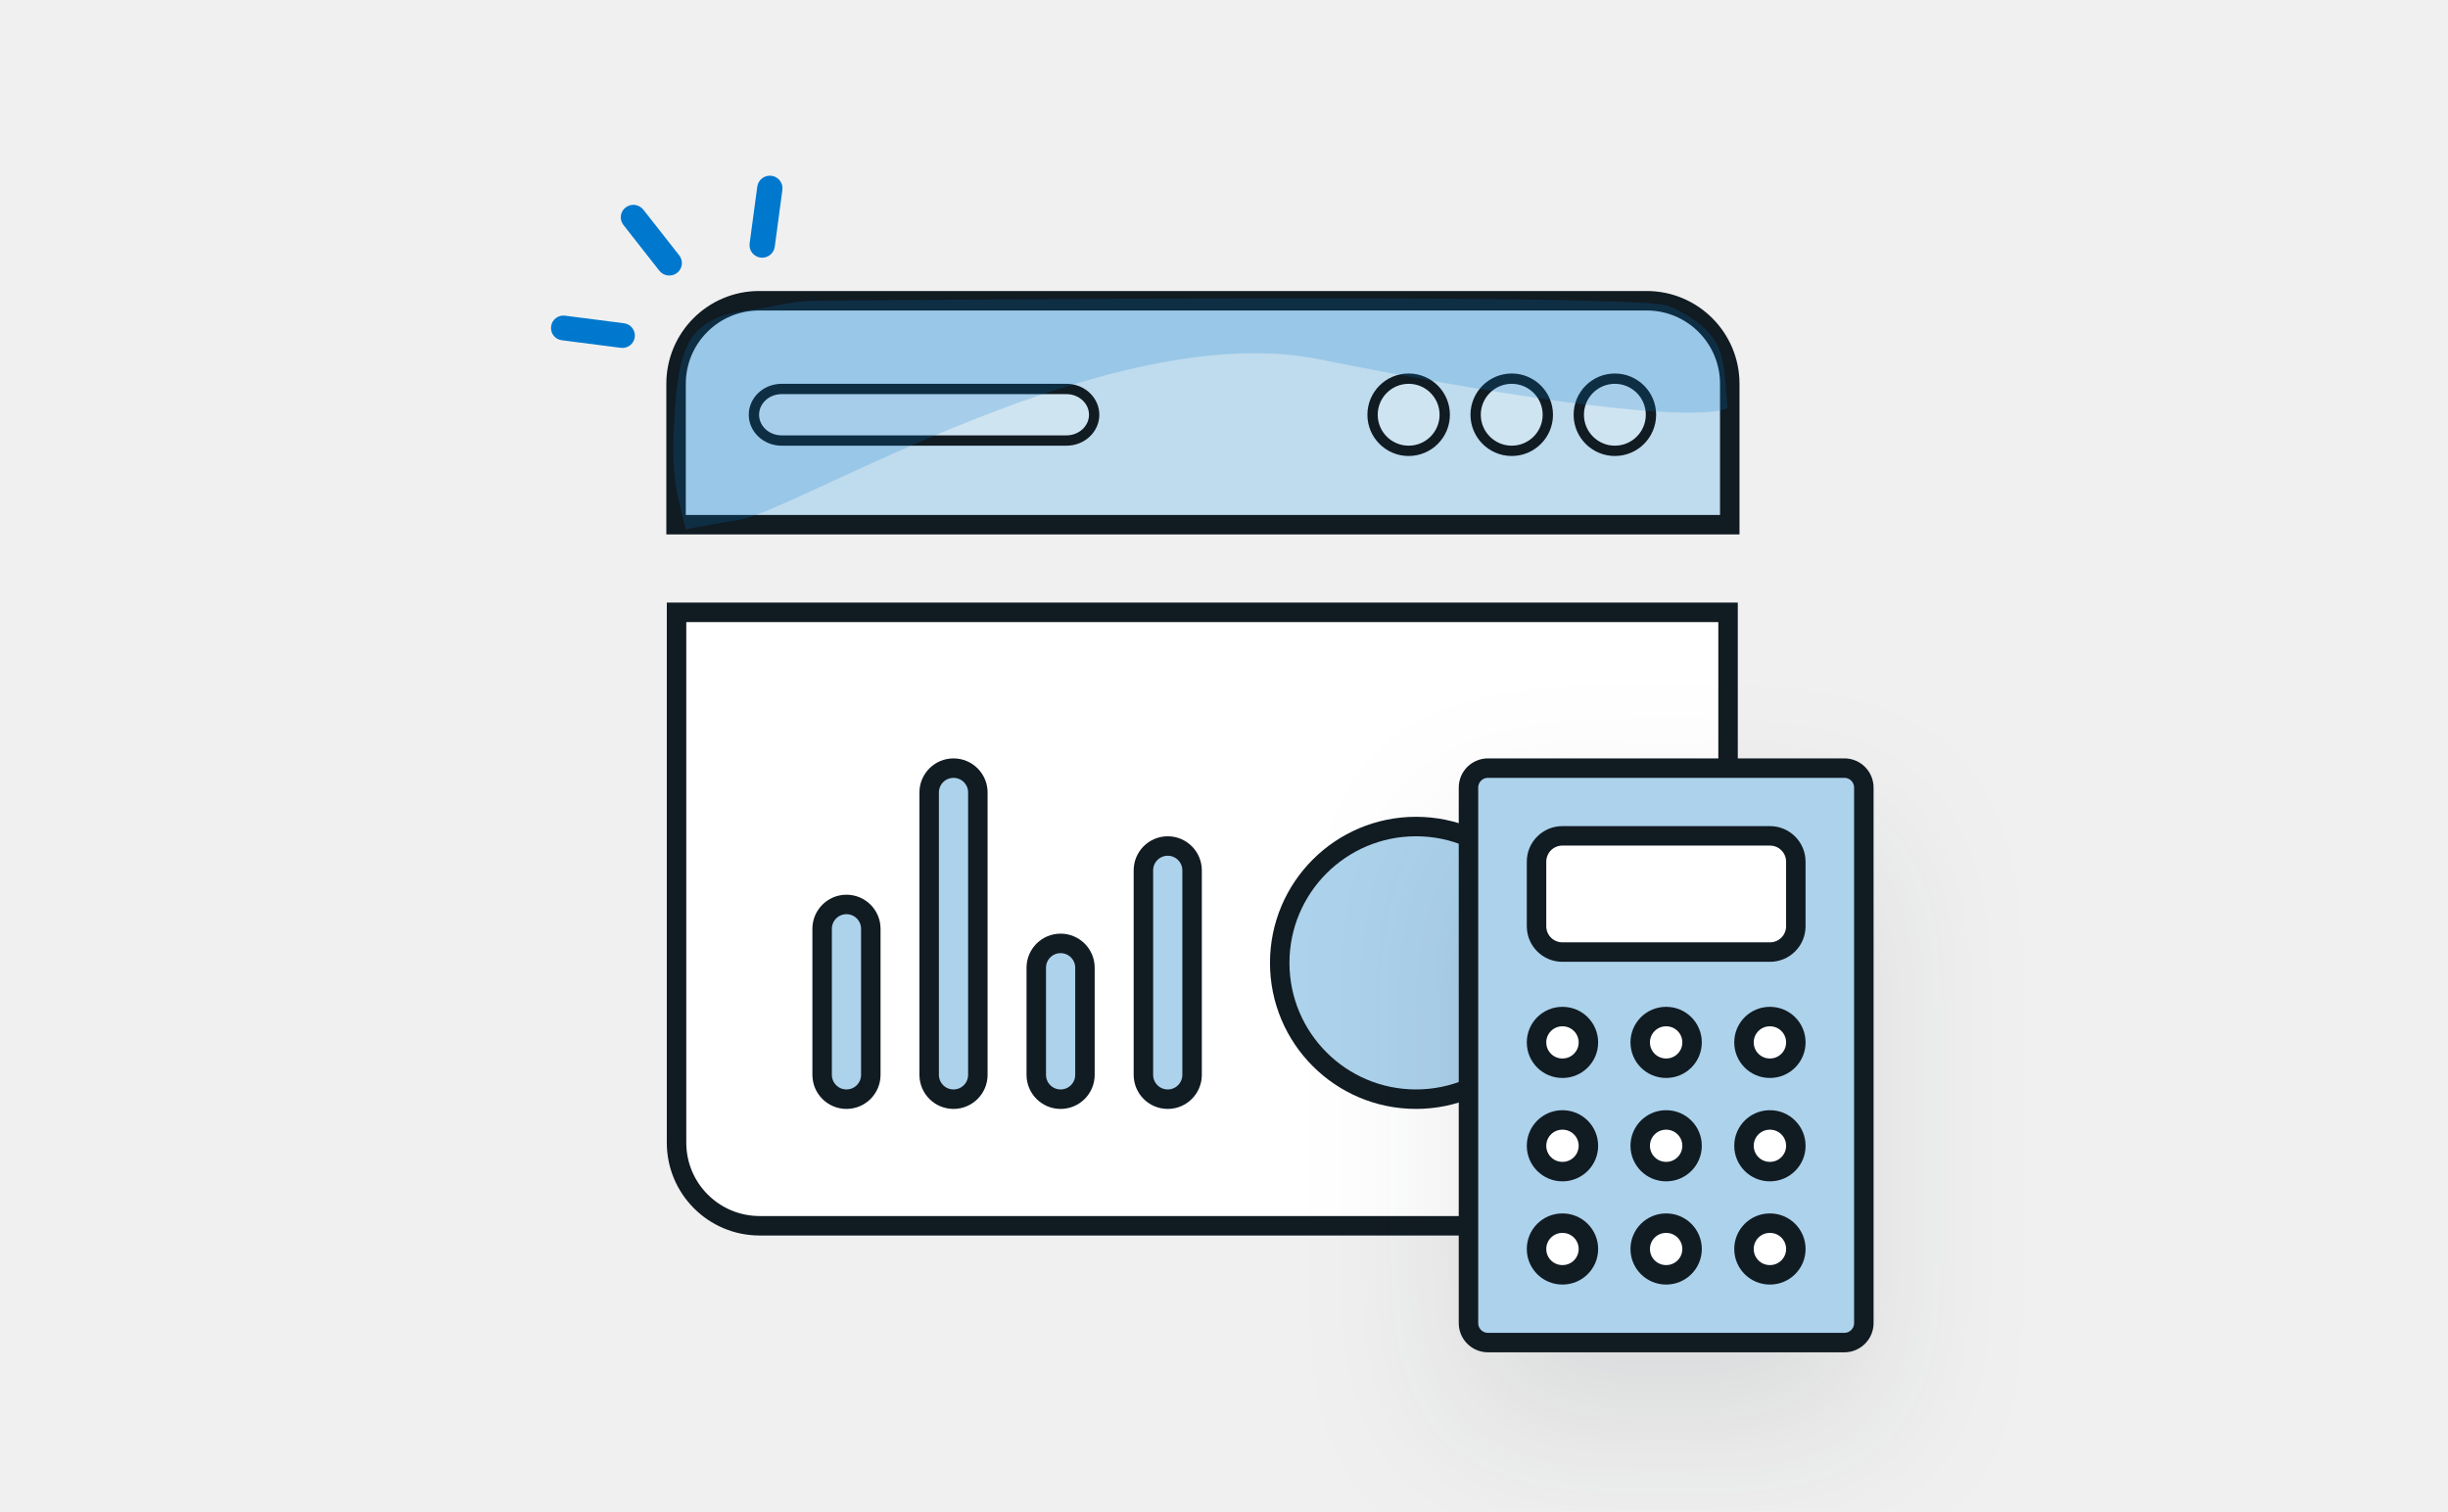
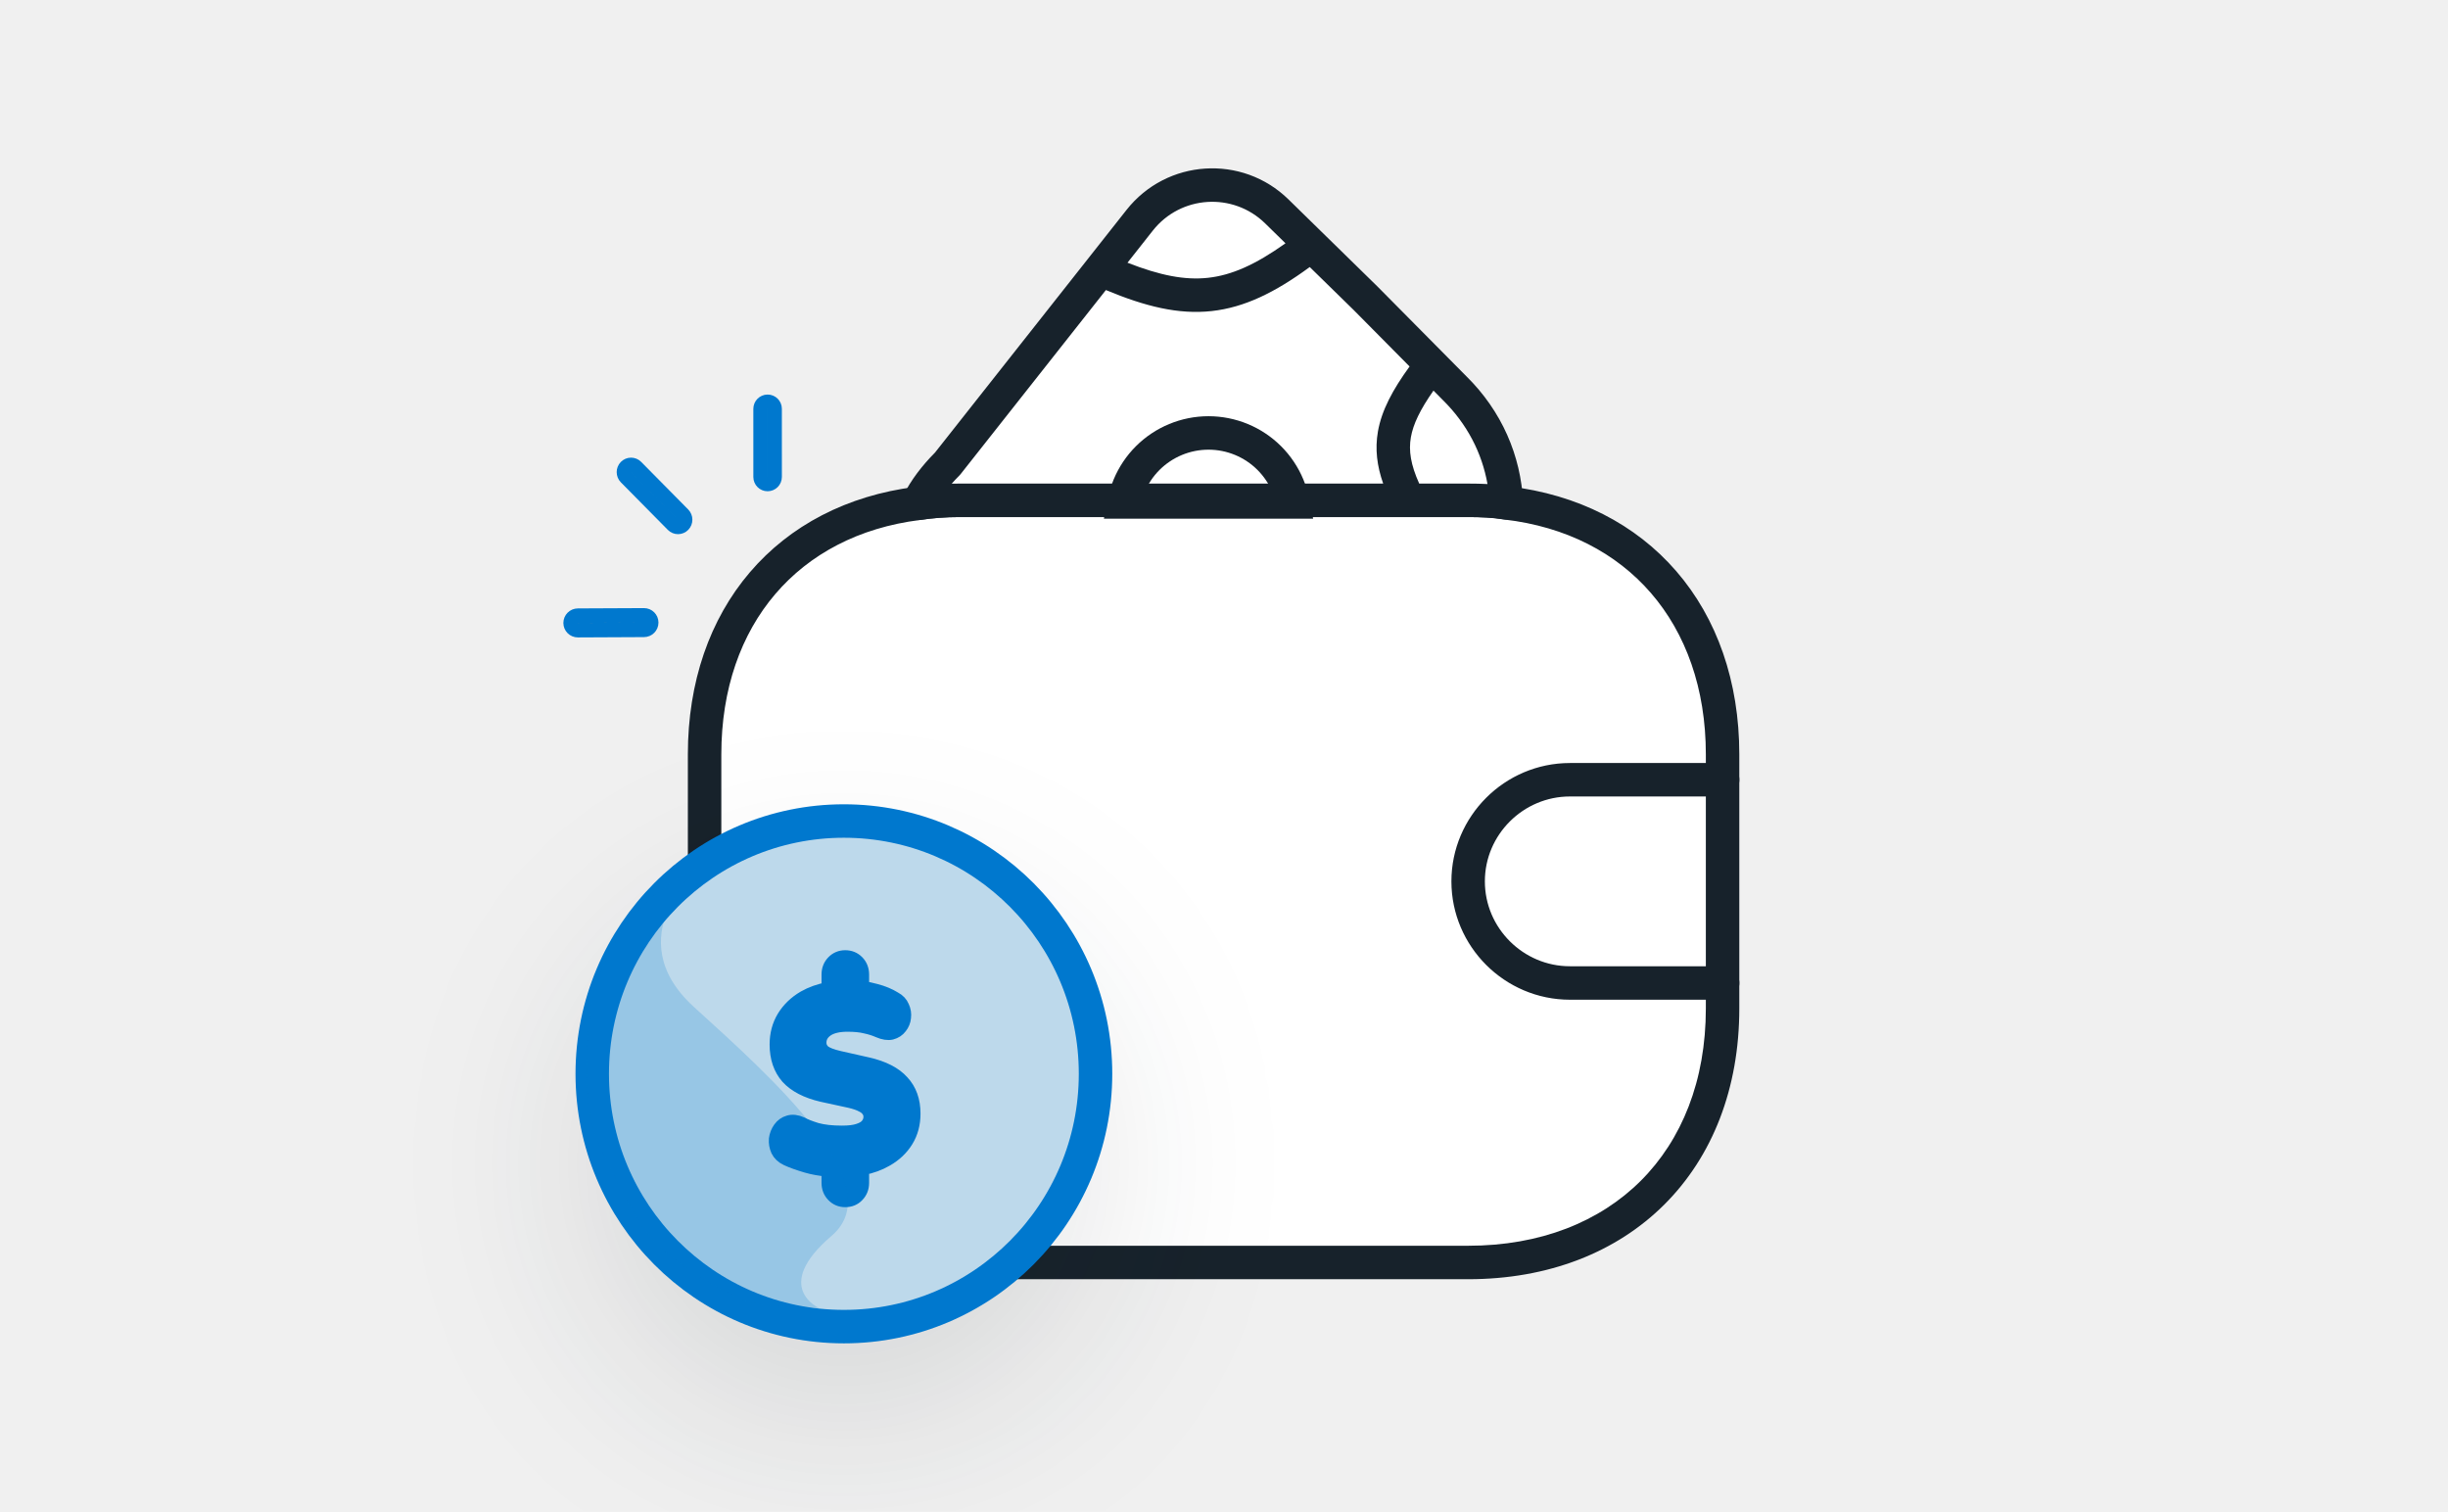
<svg xmlns="http://www.w3.org/2000/svg" width="196" height="121" viewBox="0 0 196 121" fill="none">
-   <g clip-path="url(#clip0_55358_764634)">
-     <path d="M60.778 24.078H131.844C135.516 24.078 138.494 27.055 138.494 30.727V42.007H54.129V30.727C54.129 27.055 57.106 24.078 60.778 24.078Z" fill="#BFDBEE" />
-     <path d="M60.778 24.078H131.844C135.516 24.078 138.494 27.055 138.494 30.727V42.007H54.129V30.727C54.129 27.055 57.106 24.078 60.778 24.078Z" stroke="#111B22" stroke-width="1.559" />
-     <path d="M62.582 31.141H85.387C86.636 31.141 87.605 32.088 87.605 33.204C87.605 34.321 86.636 35.268 85.387 35.268H62.582C61.333 35.268 60.363 34.321 60.363 33.204C60.363 32.088 61.333 31.141 62.582 31.141Z" fill="#CFE4F1" stroke="#111B22" stroke-width="0.826" />
-     <path d="M112.784 30.315C114.379 30.315 115.673 31.608 115.673 33.204C115.673 34.8 114.379 36.093 112.784 36.093C111.188 36.093 109.895 34.8 109.895 33.204C109.895 31.608 111.188 30.315 112.784 30.315Z" fill="#CFE4F1" stroke="#111B22" stroke-width="0.826" />
-     <path d="M121.038 30.315C122.633 30.315 123.927 31.608 123.927 33.204C123.927 34.8 122.633 36.093 121.038 36.093C119.442 36.093 118.148 34.8 118.148 33.204C118.148 31.608 119.442 30.315 121.038 30.315Z" fill="#CFE4F1" stroke="#111B22" stroke-width="0.826" />
-     <path d="M129.295 30.315C130.891 30.315 132.185 31.608 132.185 33.204C132.185 34.8 130.891 36.093 129.295 36.093C127.7 36.093 126.406 34.8 126.406 33.204C126.406 31.608 127.7 30.315 129.295 30.315Z" fill="#CFE4F1" stroke="#111B22" stroke-width="0.826" />
-     <path d="M138.316 32.652C138.316 32.652 135.978 34.835 105.576 28.754C88.816 25.402 63.884 40.82 59.193 41.617C55.509 42.242 54.967 42.366 54.904 42.39L54.906 42.396C54.906 42.396 54.887 42.397 54.904 42.39L54.339 40.057C53.77 37.707 53.876 35.148 54.041 32.735C54.153 31.111 54.312 29.291 55.016 27.703C55.549 26.502 56.656 25.657 57.907 25.257C59.153 24.859 59.981 24.898 61.574 24.566C62.85 24.3 64.106 24.078 65.409 24.07C76.415 24.003 125.697 23.542 132.954 24.358C133.428 24.411 133.86 24.57 134.28 24.793C138.272 26.913 137.945 28.571 138.316 32.652Z" fill="#0078CE" fill-opacity="0.2" />
-     <path d="M60.818 98.134H131.708C135.38 98.133 138.358 95.157 138.358 91.484V49.023H54.168V91.484C54.168 95.157 57.145 98.133 60.818 98.134Z" fill="white" stroke="#111B22" stroke-width="1.559" />
-     <path d="M45.039 26.747C44.767 26.712 44.577 26.463 44.614 26.192C44.65 25.921 44.9 25.729 45.171 25.764L49.906 26.373C50.178 26.408 50.368 26.657 50.332 26.928C50.295 27.199 50.045 27.391 49.774 27.356L45.039 26.747Z" stroke="#0078CE" stroke-width="0.991" />
-     <path d="M61.134 15.013C61.172 14.736 61.427 14.54 61.704 14.575C61.982 14.611 62.177 14.865 62.139 15.142L61.528 19.684C61.49 19.962 61.235 20.157 60.957 20.122C60.68 20.086 60.485 19.832 60.522 19.555L61.134 15.013Z" stroke="#0078CE" stroke-width="1.014" />
-     <path d="M50.403 17.003L50.403 17.003C50.18 17.17 50.139 17.482 50.311 17.701L53.184 21.36C53.355 21.579 53.674 21.621 53.897 21.454L53.897 21.454C54.119 21.288 54.16 20.976 53.988 20.757L51.115 17.097C50.944 16.879 50.625 16.837 50.403 17.003Z" stroke="#0078CE" stroke-width="1.006" />
-     <path d="M65.824 74.358V86.051C65.824 87.127 66.697 88 67.773 88C68.849 88 69.722 87.127 69.722 86.051V74.358C69.722 73.282 68.849 72.409 67.773 72.409C66.697 72.409 65.824 73.282 65.824 74.358Z" fill="#ACD2EC" stroke="#111B22" stroke-width="1.559" />
-     <path d="M74.394 63.444V86.051C74.394 87.127 75.267 88 76.343 88C77.42 88 78.292 87.127 78.292 86.051V63.444C78.292 62.368 77.42 61.496 76.343 61.496C75.267 61.496 74.394 62.368 74.394 63.444Z" fill="#ACD2EC" stroke="#111B22" stroke-width="1.559" />
-     <path d="M82.969 77.476V86.051C82.969 87.127 83.841 88 84.918 88C85.994 88 86.867 87.127 86.867 86.051V77.476C86.867 76.4 85.994 75.527 84.918 75.527C83.841 75.527 82.969 76.4 82.969 77.476Z" fill="#ACD2EC" stroke="#111B22" stroke-width="1.559" />
-     <path d="M91.547 69.681V86.051C91.547 87.127 92.419 88 93.496 88C94.572 88 95.445 87.127 95.445 86.051V69.681C95.445 68.604 94.572 67.732 93.496 67.732C92.419 67.732 91.547 68.604 91.547 69.681Z" fill="#ACD2EC" stroke="#111B22" stroke-width="1.559" />
-     <path d="M113.374 87.999C119.402 87.999 124.288 83.113 124.288 77.086C124.288 71.058 119.402 66.172 113.374 66.172C107.347 66.172 102.461 71.058 102.461 77.086C102.461 83.113 107.347 87.999 113.374 87.999Z" fill="#ACD2EC" stroke="#111B22" stroke-width="1.559" />
-     <g filter="url(#filter0_d_55358_764634)">
-       <path d="M147.67 61.495H119.133C118.272 61.495 117.574 62.193 117.574 63.054V105.926C117.574 106.787 118.272 107.485 119.133 107.485H147.67C148.531 107.485 149.229 106.787 149.229 105.926V63.054C149.229 62.193 148.531 61.495 147.67 61.495Z" fill="#ACD2EC" stroke="#111B22" stroke-width="1.559" />
-       <path d="M141.716 66.918H125.091C123.949 66.918 123.023 67.844 123.023 68.986V74.154C123.023 75.296 123.949 76.222 125.091 76.222H141.716C142.857 76.222 143.783 75.296 143.783 74.154V68.986C143.783 67.844 142.857 66.918 141.716 66.918Z" fill="white" stroke="#111B22" stroke-width="1.559" />
-       <path d="M125.108 81.386H125.091C123.949 81.386 123.023 82.311 123.023 83.453V83.453C123.023 84.595 123.949 85.521 125.091 85.521H125.108C126.25 85.521 127.176 84.595 127.176 83.453V83.453C127.176 82.311 126.25 81.386 125.108 81.386Z" fill="white" stroke="#111B22" stroke-width="1.559" />
-       <path d="M125.108 89.662H125.091C123.949 89.662 123.023 90.588 123.023 91.73V91.73C123.023 92.871 123.949 93.797 125.091 93.797H125.108C126.25 93.797 127.176 92.871 127.176 91.73V91.73C127.176 90.588 126.25 89.662 125.108 89.662Z" fill="white" stroke="#111B22" stroke-width="1.559" />
-       <path d="M125.108 97.926H125.091C123.949 97.926 123.023 98.852 123.023 99.994V99.994C123.023 101.136 123.949 102.061 125.091 102.061H125.108C126.25 102.061 127.176 101.136 127.176 99.994V99.994C127.176 98.852 126.25 97.926 125.108 97.926Z" fill="white" stroke="#111B22" stroke-width="1.559" />
-       <path d="M133.409 81.386H133.392C132.25 81.386 131.324 82.311 131.324 83.453V83.453C131.324 84.595 132.25 85.521 133.392 85.521H133.409C134.551 85.521 135.476 84.595 135.476 83.453V83.453C135.476 82.311 134.551 81.386 133.409 81.386Z" fill="white" stroke="#111B22" stroke-width="1.559" />
-       <path d="M133.409 89.662H133.392C132.25 89.662 131.324 90.588 131.324 91.73V91.73C131.324 92.871 132.25 93.797 133.392 93.797H133.409C134.551 93.797 135.476 92.871 135.476 91.73V91.73C135.476 90.588 134.551 89.662 133.409 89.662Z" fill="white" stroke="#111B22" stroke-width="1.559" />
-       <path d="M133.409 97.926H133.392C132.25 97.926 131.324 98.852 131.324 99.994V99.994C131.324 101.136 132.25 102.061 133.392 102.061H133.409C134.551 102.061 135.476 101.136 135.476 99.994V99.994C135.476 98.852 134.551 97.926 133.409 97.926Z" fill="white" stroke="#111B22" stroke-width="1.559" />
-       <path d="M141.718 81.386H141.7C140.558 81.386 139.633 82.311 139.633 83.453V83.453C139.633 84.595 140.558 85.521 141.7 85.521H141.718C142.859 85.521 143.785 84.595 143.785 83.453V83.453C143.785 82.311 142.859 81.386 141.718 81.386Z" fill="white" stroke="#111B22" stroke-width="1.559" />
-       <path d="M141.718 89.662H141.7C140.558 89.662 139.633 90.588 139.633 91.73V91.73C139.633 92.871 140.558 93.797 141.7 93.797H141.718C142.859 93.797 143.785 92.871 143.785 91.73V91.73C143.785 90.588 142.859 89.662 141.718 89.662Z" fill="white" stroke="#111B22" stroke-width="1.559" />
-       <path d="M141.718 97.926H141.7C140.558 97.926 139.633 98.852 139.633 99.994V99.994C139.633 101.136 140.558 102.061 141.7 102.061H141.718C142.859 102.061 143.785 101.136 143.785 99.994V99.994C143.785 98.852 142.859 97.926 141.718 97.926Z" fill="white" stroke="#111B22" stroke-width="1.559" />
+   <g clip-path="url(#clip0_55358_764743)">
+     <path d="M62.029 32.726C62.029 32.411 61.773 32.157 61.458 32.158C61.142 32.16 60.887 32.416 60.887 32.732L60.888 38.19C60.888 38.506 61.144 38.76 61.459 38.759C61.775 38.757 62.03 38.501 62.03 38.185L62.029 32.726Z" fill="#999999" stroke="#0078CE" stroke-width="1.142" />
+     <path d="M46.268 49.289C45.947 49.291 45.687 49.552 45.687 49.873C45.687 50.194 45.947 50.452 46.268 50.451L51.559 50.426C51.88 50.425 52.14 50.164 52.14 49.843C52.14 49.522 51.88 49.263 51.559 49.265L46.268 49.289Z" fill="#999999" stroke="#0078CE" stroke-width="1.161" />
+     <path d="M50.118 37.388L50.118 37.388C49.896 37.616 49.897 37.984 50.121 38.211L53.883 42.019C54.107 42.245 54.469 42.244 54.692 42.017L54.692 42.017C54.915 41.789 54.914 41.42 54.69 41.194L50.928 37.386C50.704 37.159 50.342 37.16 50.118 37.388Z" fill="#999999" stroke="#0078CE" stroke-width="1.154" />
+     <path d="M137.927 60.395V80.734C137.927 92.937 129.776 101.072 117.55 101.072H76.798C64.572 101.072 56.422 92.937 56.422 80.734V60.395C56.422 49.331 63.105 41.603 73.497 40.301C74.557 40.138 75.657 40.057 76.798 40.057H117.55C118.61 40.057 119.629 40.098 120.607 40.261C131.121 41.481 137.927 49.25 137.927 60.395Z" fill="white" />
+     <path fill-rule="evenodd" clip-rule="evenodd" d="M76.79 41.398C75.712 41.398 74.68 41.475 73.692 41.627L73.655 41.632C68.758 42.245 64.805 44.359 62.073 47.559C59.337 50.762 57.753 55.139 57.753 60.397V80.735C57.753 86.532 59.683 91.258 62.963 94.533C66.244 97.807 70.98 99.734 76.79 99.734H117.542C123.352 99.734 128.088 97.807 131.369 94.533C134.649 91.258 136.579 86.532 136.579 80.735V60.397C136.579 55.102 134.966 50.697 132.188 47.484C129.413 44.274 125.402 42.168 120.445 41.593C120.422 41.59 120.4 41.587 120.378 41.583C119.507 41.438 118.575 41.398 117.542 41.398H76.79ZM73.304 38.977C74.429 38.805 75.591 38.72 76.79 38.72H117.542C118.618 38.72 119.711 38.76 120.785 38.936C126.328 39.586 130.965 41.973 134.214 45.732C137.468 49.495 139.258 54.548 139.258 60.397V80.735C139.258 87.142 137.112 92.585 133.261 96.429C129.41 100.272 123.958 102.413 117.542 102.413H76.79C70.373 102.413 64.922 100.272 61.071 96.429C57.22 92.585 55.074 87.142 55.074 80.735V60.397C55.074 54.592 56.831 49.572 60.036 45.82C63.239 42.068 67.817 39.668 73.304 38.977Z" fill="#17222B" />
+     <path d="M120.613 40.26C119.635 40.097 118.616 40.056 117.557 40.056H112.792H76.805C75.664 40.056 74.563 40.138 73.504 40.301C74.074 39.162 74.889 38.104 75.868 37.128L88.134 21.587L91.255 17.633C93.979 14.182 99.093 13.854 102.235 16.929L104.983 19.619L109.325 23.867L114.63 29.222L116.457 31.067C119.065 33.63 120.45 36.884 120.613 40.26Z" fill="white" />
+     <path fill-rule="evenodd" clip-rule="evenodd" d="M101.294 17.884C98.72 15.366 94.532 15.634 92.302 18.46L90.272 21.032C92.893 22.06 94.875 22.443 96.719 22.241C98.604 22.035 100.507 21.199 102.923 19.478L101.294 17.884ZM104.865 21.379C102.092 23.412 99.645 24.615 97.011 24.904C94.358 25.195 91.694 24.536 88.544 23.221L76.914 37.955C76.882 37.996 76.847 38.036 76.809 38.073C76.595 38.287 76.391 38.503 76.198 38.722C76.398 38.717 76.599 38.715 76.8 38.715H110.745C110.251 37.306 110.077 35.958 110.325 34.542C110.624 32.838 111.515 31.19 112.859 29.34L108.376 24.814L104.865 21.379ZM114.772 31.271C113.695 32.807 113.147 33.96 112.963 35.005C112.774 36.082 112.948 37.197 113.629 38.715H117.552C118.065 38.715 118.58 38.724 119.096 38.752C118.659 36.279 117.469 33.941 115.514 32.02L115.501 32.007L114.772 31.271ZM90.199 16.801C93.416 12.726 99.456 12.338 103.167 15.969L110.272 22.922L117.397 30.116C120.245 32.917 121.768 36.487 121.947 40.193C121.966 40.597 121.802 40.989 121.499 41.258C121.197 41.527 120.789 41.645 120.389 41.578C119.519 41.434 118.585 41.393 117.552 41.393H76.8C75.723 41.393 74.691 41.47 73.703 41.622C73.208 41.698 72.712 41.491 72.417 41.086C72.122 40.681 72.078 40.146 72.302 39.698C72.94 38.425 73.83 37.272 74.86 36.234L90.199 16.801Z" fill="#17222B" />
+     <path d="M96.759 34.661C97.663 34.661 98.559 34.839 99.394 35.184C100.228 35.529 100.987 36.035 101.625 36.672C102.264 37.31 102.77 38.067 103.116 38.899C103.289 39.315 103.42 39.747 103.507 40.187H90.012C90.099 39.747 90.23 39.315 90.403 38.899C90.749 38.066 91.256 37.31 91.894 36.672C92.533 36.035 93.291 35.529 94.126 35.184C94.961 34.839 95.856 34.661 96.759 34.661Z" stroke="#17222B" stroke-width="2.679" />
+     <path d="M137.923 62.426H125.697C121.215 62.426 117.547 66.087 117.547 70.561C117.547 75.036 121.215 78.697 125.697 78.697H137.923" stroke="#17222B" stroke-width="2.679" stroke-linecap="round" stroke-linejoin="round" />
+     <g filter="url(#filter0_d_55358_764743)">
+       <path d="M67.566 106.208C78.694 106.208 87.714 97.147 87.714 85.969C87.714 74.791 78.694 65.73 67.566 65.73C56.439 65.73 47.418 74.791 47.418 85.969C47.418 97.147 56.439 106.208 67.566 106.208Z" fill="#BDD9EB" stroke="#0078CE" stroke-width="2.679" />
+       <path d="M67.671 76.59C68.07 76.59 68.403 76.726 68.669 76.999C68.936 77.273 69.069 77.615 69.069 78.025V79.061C69.4 79.105 69.747 79.174 70.108 79.276C70.694 79.426 71.206 79.638 71.646 79.911C71.952 80.075 72.165 80.3 72.285 80.587C72.418 80.874 72.465 81.168 72.424 81.469C72.398 81.756 72.292 82.016 72.106 82.248C71.933 82.48 71.693 82.638 71.386 82.72C71.093 82.788 70.74 82.733 70.327 82.556C70.021 82.419 69.675 82.31 69.289 82.228C68.916 82.132 68.436 82.084 67.85 82.084C67.144 82.084 66.598 82.214 66.212 82.474C65.839 82.734 65.653 83.069 65.653 83.479C65.653 83.752 65.76 83.984 65.972 84.175C66.199 84.353 66.605 84.51 67.191 84.647L69.468 85.16C70.734 85.447 71.666 85.925 72.265 86.594C72.878 87.25 73.184 88.105 73.184 89.157C73.184 89.977 72.991 90.702 72.605 91.33C72.219 91.959 71.679 92.472 70.987 92.868C70.425 93.196 69.785 93.428 69.069 93.569V94.693C69.069 95.103 68.936 95.445 68.669 95.718C68.416 95.991 68.083 96.128 67.671 96.128C67.284 96.128 66.958 95.991 66.692 95.718C66.425 95.445 66.292 95.103 66.292 94.693V93.687C65.649 93.629 65.076 93.527 64.574 93.38C63.922 93.189 63.389 92.998 62.976 92.806C62.63 92.642 62.383 92.41 62.236 92.109C62.103 91.808 62.05 91.501 62.077 91.187C62.117 90.873 62.23 90.586 62.416 90.326C62.602 90.067 62.843 89.896 63.135 89.814C63.442 89.718 63.794 89.758 64.194 89.936C64.46 90.086 64.861 90.244 65.393 90.408C65.939 90.558 66.611 90.633 67.41 90.633C67.969 90.633 68.409 90.579 68.729 90.469C69.062 90.36 69.295 90.216 69.428 90.039C69.575 89.847 69.648 89.642 69.648 89.423C69.648 89.219 69.595 89.047 69.489 88.911C69.395 88.761 69.236 88.631 69.009 88.521C68.783 88.398 68.469 88.289 68.07 88.193L65.812 87.702C64.574 87.415 63.648 86.936 63.035 86.266C62.436 85.583 62.136 84.702 62.136 83.622C62.136 82.802 62.33 82.071 62.716 81.429C63.115 80.773 63.668 80.24 64.374 79.829C64.94 79.507 65.579 79.279 66.292 79.142V78.025C66.292 77.615 66.426 77.273 66.692 76.999C66.958 76.726 67.284 76.59 67.671 76.59Z" fill="#0078CE" />
+       <path d="M67.671 76.59C68.07 76.59 68.403 76.726 68.669 76.999C68.936 77.273 69.069 77.615 69.069 78.025V79.061C69.4 79.105 69.747 79.174 70.108 79.276C70.694 79.426 71.206 79.638 71.646 79.911C71.952 80.075 72.165 80.3 72.285 80.587C72.418 80.874 72.465 81.168 72.424 81.469C72.398 81.756 72.292 82.016 72.106 82.248C71.933 82.48 71.693 82.638 71.386 82.72C71.093 82.788 70.74 82.733 70.327 82.556C70.021 82.419 69.675 82.31 69.289 82.228C68.916 82.132 68.436 82.084 67.85 82.084C67.144 82.084 66.598 82.214 66.212 82.474C65.839 82.734 65.653 83.069 65.653 83.479C65.653 83.752 65.76 83.984 65.972 84.175C66.199 84.353 66.605 84.51 67.191 84.647L69.468 85.16C70.734 85.447 71.666 85.925 72.265 86.594C72.878 87.25 73.184 88.105 73.184 89.157C73.184 89.977 72.991 90.702 72.605 91.33C72.219 91.959 71.679 92.472 70.987 92.868C70.425 93.196 69.785 93.428 69.069 93.569V94.693C69.069 95.103 68.936 95.445 68.669 95.718C68.416 95.991 68.083 96.128 67.671 96.128C67.284 96.128 66.958 95.991 66.692 95.718C66.425 95.445 66.292 95.103 66.292 94.693V93.687C65.649 93.629 65.076 93.527 64.574 93.38C63.922 93.189 63.389 92.998 62.976 92.806C62.63 92.642 62.383 92.41 62.236 92.109C62.103 91.808 62.05 91.501 62.077 91.187C62.117 90.873 62.23 90.586 62.416 90.326C62.602 90.067 62.843 89.896 63.135 89.814C63.442 89.718 63.794 89.758 64.194 89.936C64.46 90.086 64.861 90.244 65.393 90.408C65.939 90.558 66.611 90.633 67.41 90.633C67.969 90.633 68.409 90.579 68.729 90.469C69.062 90.36 69.295 90.216 69.428 90.039C69.575 89.847 69.648 89.642 69.648 89.423C69.648 89.219 69.595 89.047 69.489 88.911C69.395 88.761 69.236 88.631 69.009 88.521C68.783 88.398 68.469 88.289 68.07 88.193L65.812 87.702C64.574 87.415 63.648 86.936 63.035 86.266C62.436 85.583 62.136 84.702 62.136 83.622C62.136 82.802 62.33 82.071 62.716 81.429C63.115 80.773 63.668 80.24 64.374 79.829C64.94 79.507 65.579 79.279 66.292 79.142V78.025C66.292 77.615 66.426 77.273 66.692 76.999C66.958 76.726 67.284 76.59 67.671 76.59Z" stroke="#0078CE" stroke-width="1.033" />
    </g>
+     <path d="M55.553 80.611C49.433 75.044 55.889 69.487 55.889 69.487C51.508 71.683 49.741 73.841 47.851 78.379C47.666 78.822 47.534 79.289 47.458 79.763C46.964 82.84 46.883 85.009 47.067 87.936C47.16 89.418 47.55 90.868 48.193 92.206C49.148 94.196 50.006 95.798 51.253 97.899C51.789 98.802 52.472 99.614 53.296 100.265C55.608 102.091 57.586 103.218 59.299 103.962C60.192 104.35 61.16 104.524 62.133 104.569L65.602 104.732C65.602 104.732 61.748 103.065 66.588 98.934C71.427 94.803 61.673 86.177 55.553 80.611Z" fill="#0078CE" fill-opacity="0.2" />
  </g>
  <defs>
-     <filter id="filter0_d_55358_764634" x="104.32" y="54.479" width="58.16" height="72.495" filterUnits="userSpaceOnUse" color-interpolation-filters="sRGB">
+     <filter id="filter0_d_55358_764743" x="31.784" y="57.243" width="71.564" height="71.745" filterUnits="userSpaceOnUse" color-interpolation-filters="sRGB">
      <feFlood flood-opacity="0" result="BackgroundImageFix" />
      <feColorMatrix in="SourceAlpha" type="matrix" values="0 0 0 0 0 0 0 0 0 0 0 0 0 0 0 0 0 0 127 0" result="hardAlpha" />
-       <feOffset dy="6.236" />
-       <feGaussianBlur stdDeviation="6.236" />
+       <feOffset dy="7.147" />
+       <feGaussianBlur stdDeviation="7.147" />
      <feColorMatrix type="matrix" values="0 0 0 0 0.071 0 0 0 0 0.106 0 0 0 0 0.129 0 0 0 0.1 0" />
-       <feBlend mode="normal" in2="BackgroundImageFix" result="effect1_dropShadow_55358_764634" />
-       <feBlend mode="normal" in="SourceGraphic" in2="effect1_dropShadow_55358_764634" result="shape" />
+       <feBlend mode="normal" in2="BackgroundImageFix" result="effect1_dropShadow_55358_764743" />
+       <feBlend mode="normal" in="SourceGraphic" in2="effect1_dropShadow_55358_764743" result="shape" />
    </filter>
-     <clipPath id="clip0_55358_764634">
+     <clipPath id="clip0_55358_764743">
      <rect width="196" height="121" fill="white" />
    </clipPath>
  </defs>
</svg>
